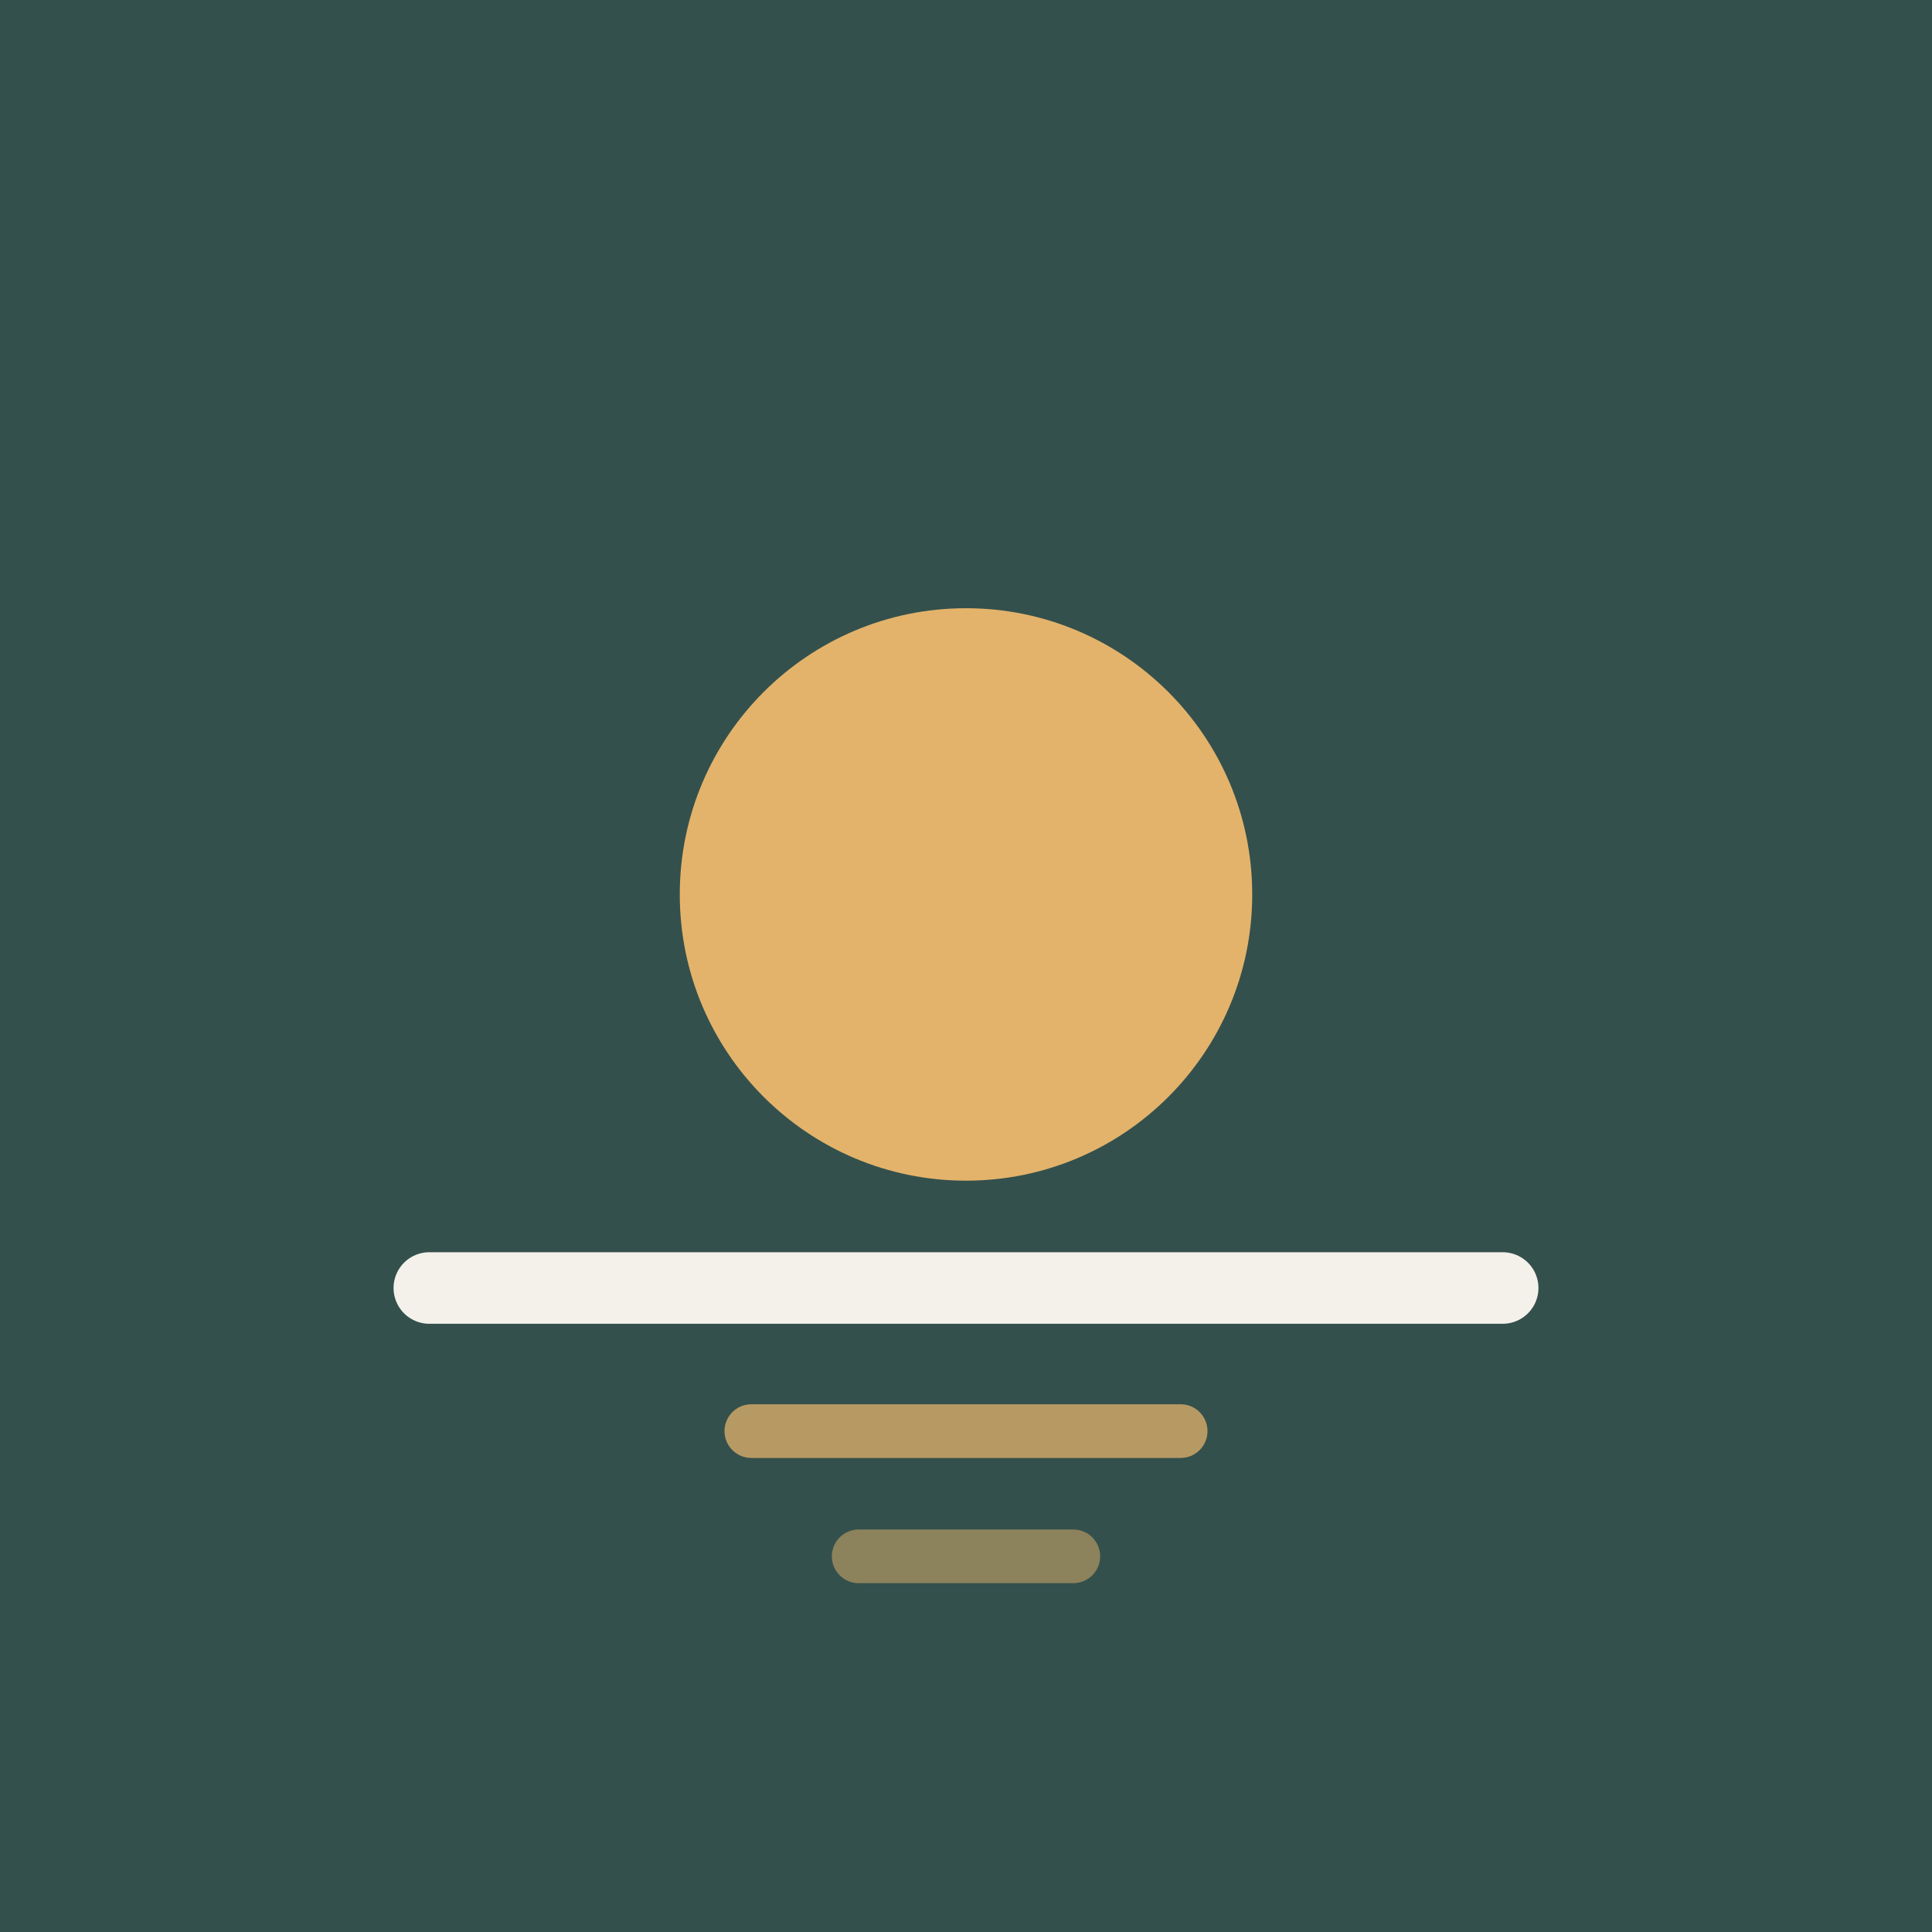
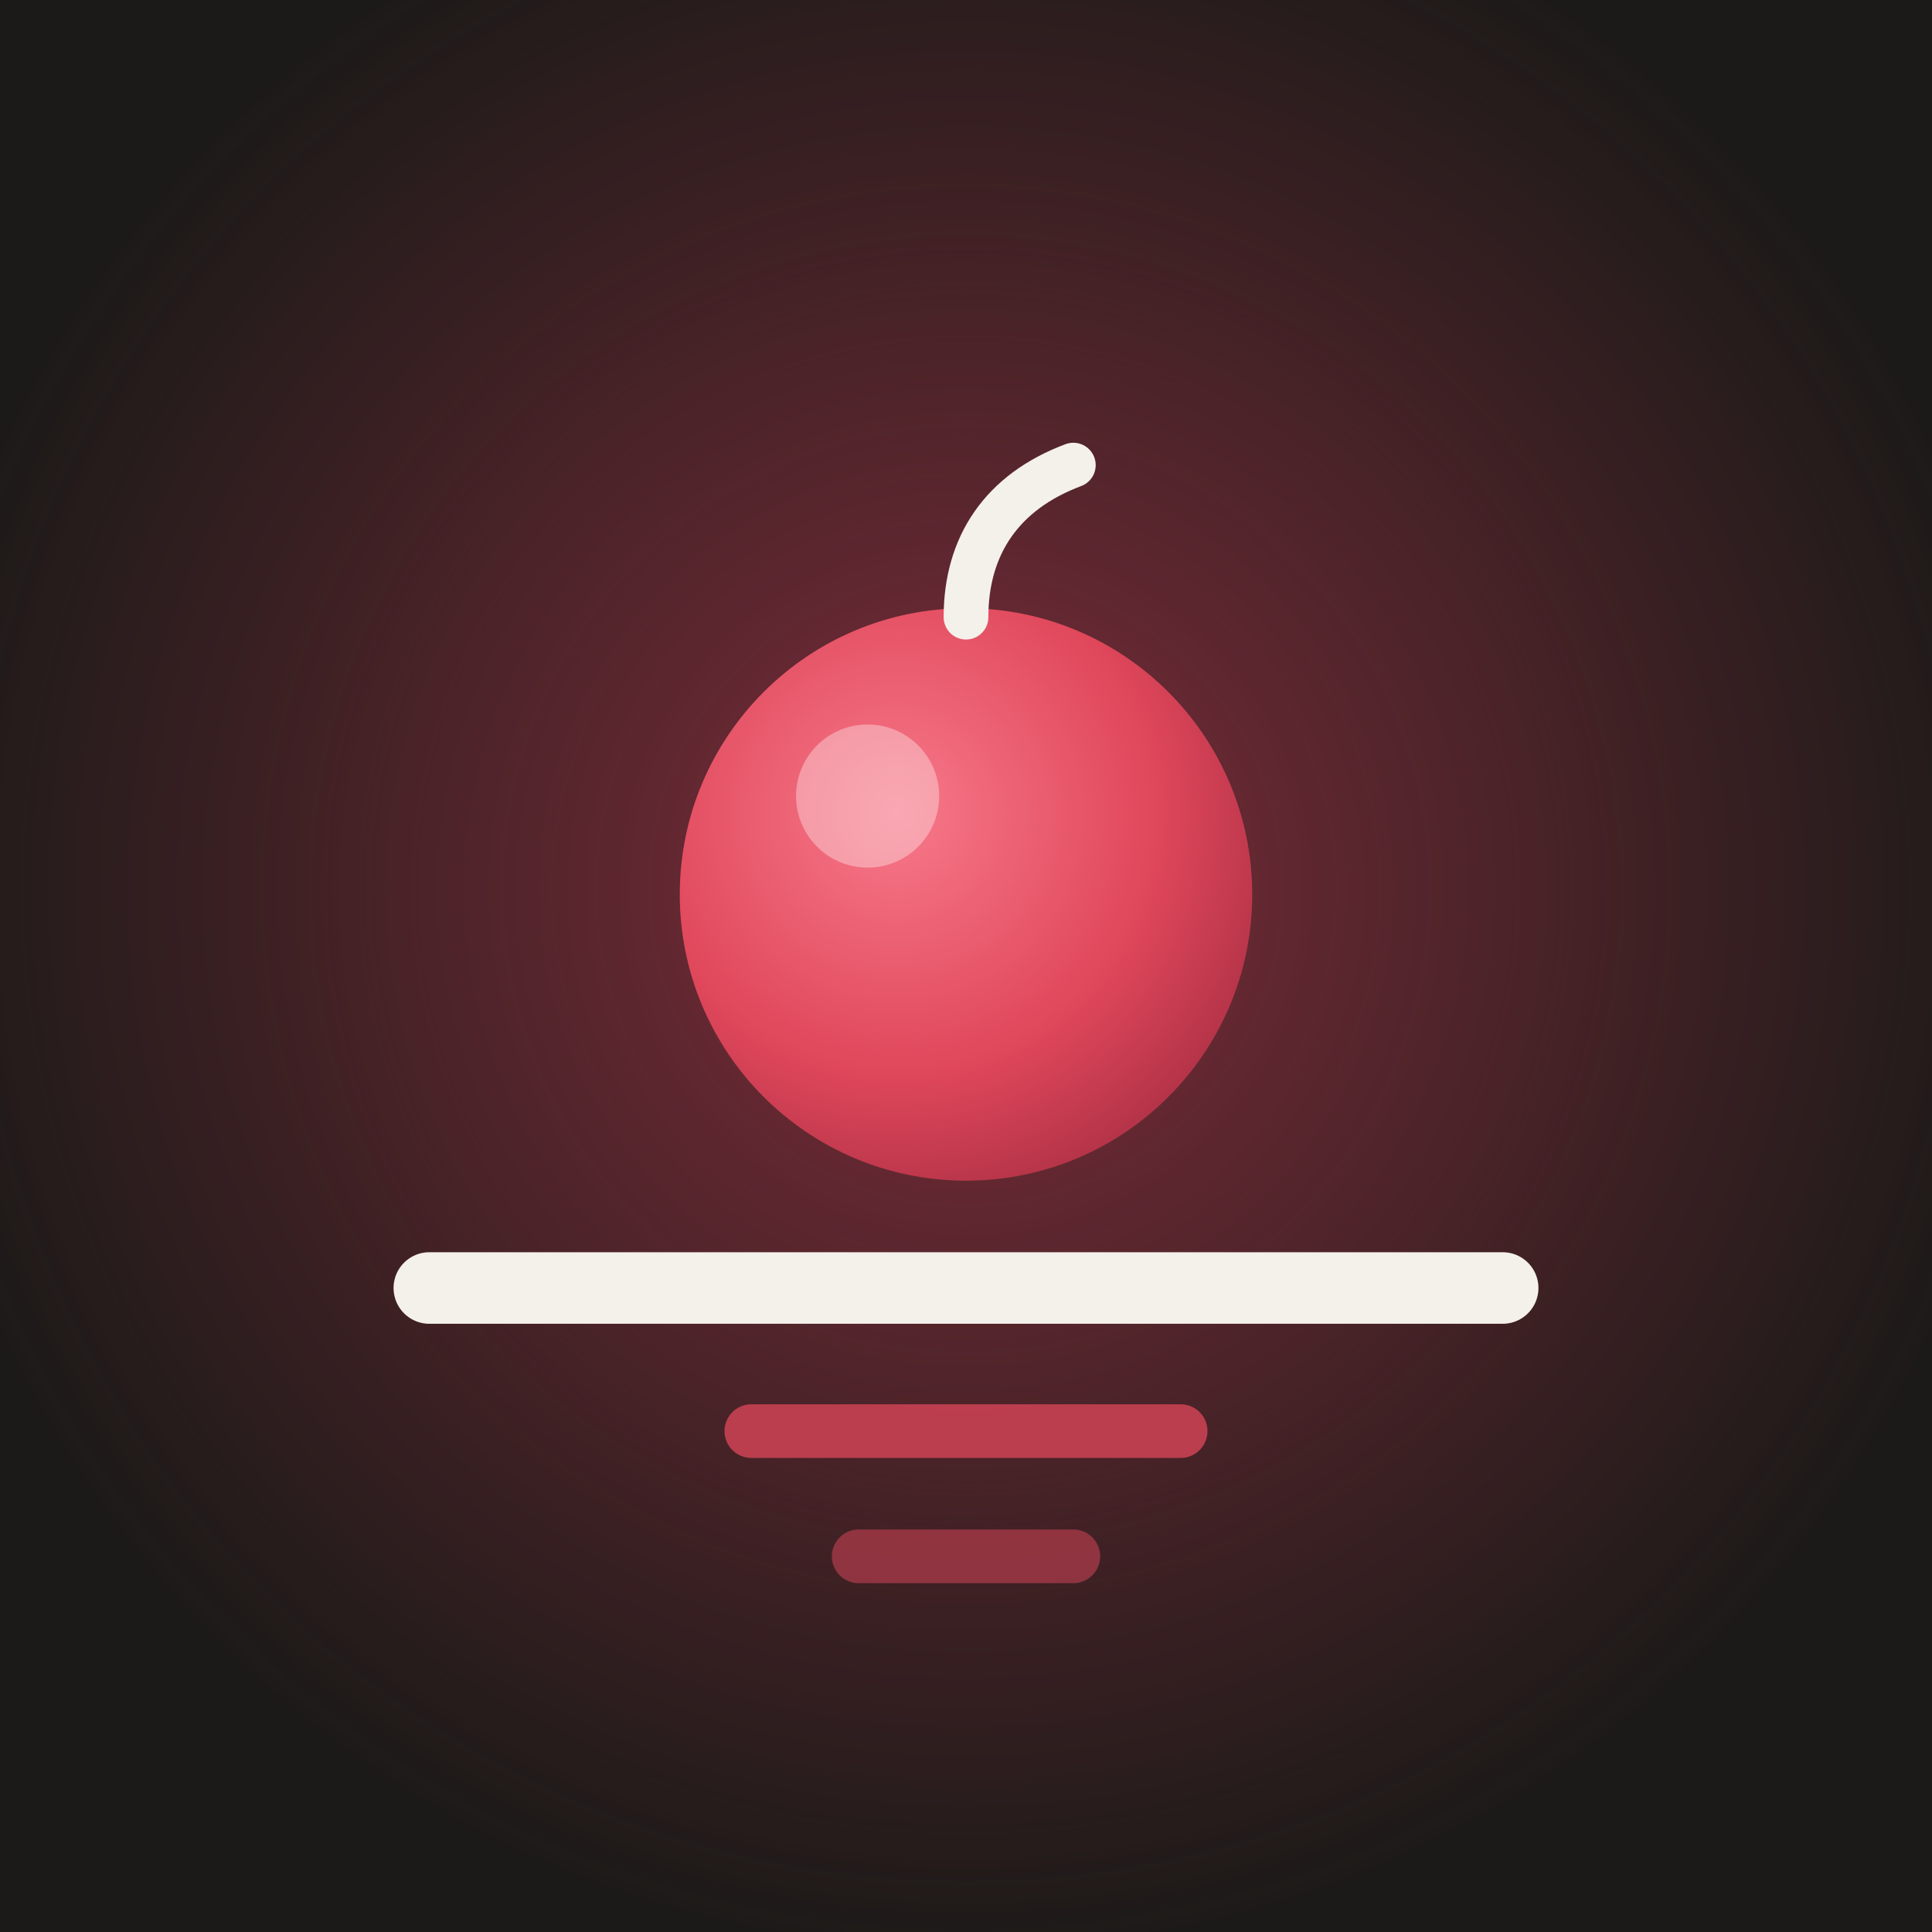
<svg xmlns="http://www.w3.org/2000/svg" viewBox="0 0 108 108" width="108" height="108">
-   <rect width="108" height="108" fill="#34504C" />
-   <circle cx="54" cy="50" r="16" fill="#E3B36B" />
+   <defs>
+     <radialGradient id="berry" cx=".38" cy=".36" r=".75">
+       <stop offset="0" stop-color="#F7798A" />
+       <stop offset=".6" stop-color="#E0475B" />
+       <stop offset="1" stop-color="#A82E43" />
+     </radialGradient>
+     <radialGradient id="glow" gradientUnits="userSpaceOnUse" cx="54" cy="49.7" r="59.4">
+       <stop offset="0" stop-color="#8E3040" stop-opacity=".85" />
+       <stop offset="1" stop-color="#8E3040" stop-opacity="0" />
+     </radialGradient>
+   </defs>
+   <rect width="108" height="108" fill="#1C1A18" />
+   <rect width="108" height="108" fill="url(#glow)" />
+   <circle cx="54" cy="50" r="16" fill="url(#berry)" />
+   <circle cx="48.5" cy="44.5" r="4" fill="#FFFFFF" opacity=".35" />
  <g fill="none" stroke-linecap="round">
+     <path d="M54 34.5c0-4 2-7 6-8.5" stroke="#F4F1EA" stroke-width="2.5" />
    <path d="M24 72H84" stroke="#F4F1EA" stroke-width="4" />
-     <path d="M42 80H66" stroke="#E3B36B" stroke-width="3" opacity=".75" />
-     <path d="M48 87H60" stroke="#E3B36B" stroke-width="3" opacity=".5" />
+     <path d="M42 80H66" stroke="#E0475B" stroke-width="3" opacity=".75" />
+     <path d="M48 87H60" stroke="#E0475B" stroke-width="3" opacity=".5" />
  </g>
</svg>
